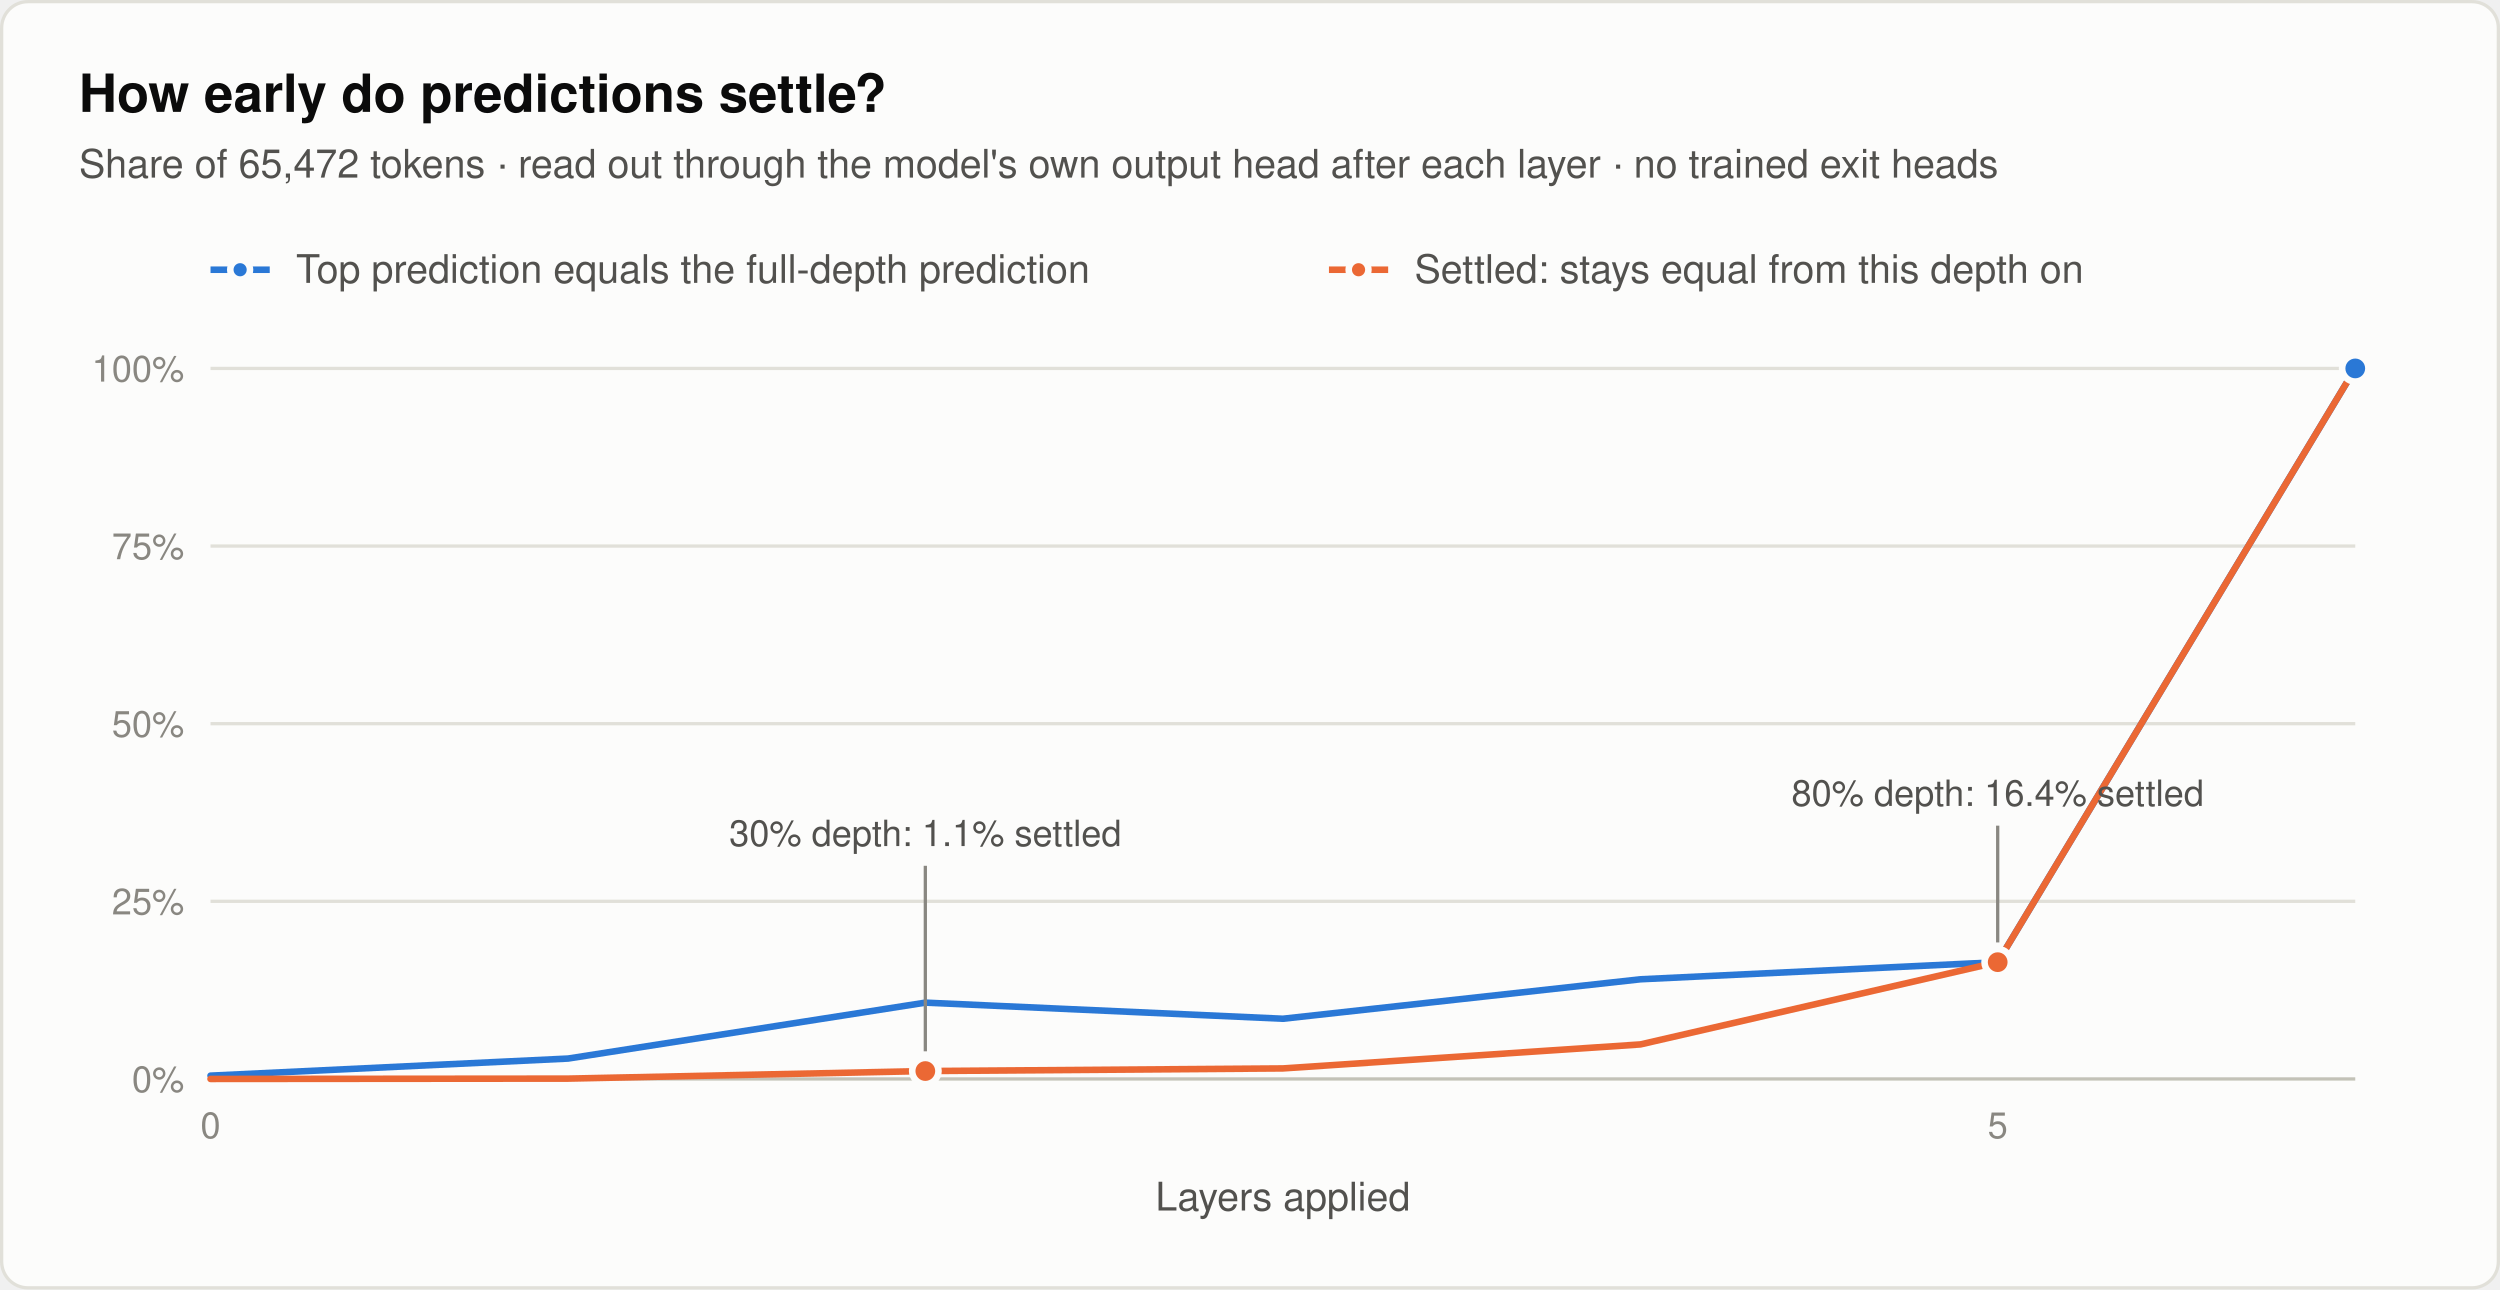
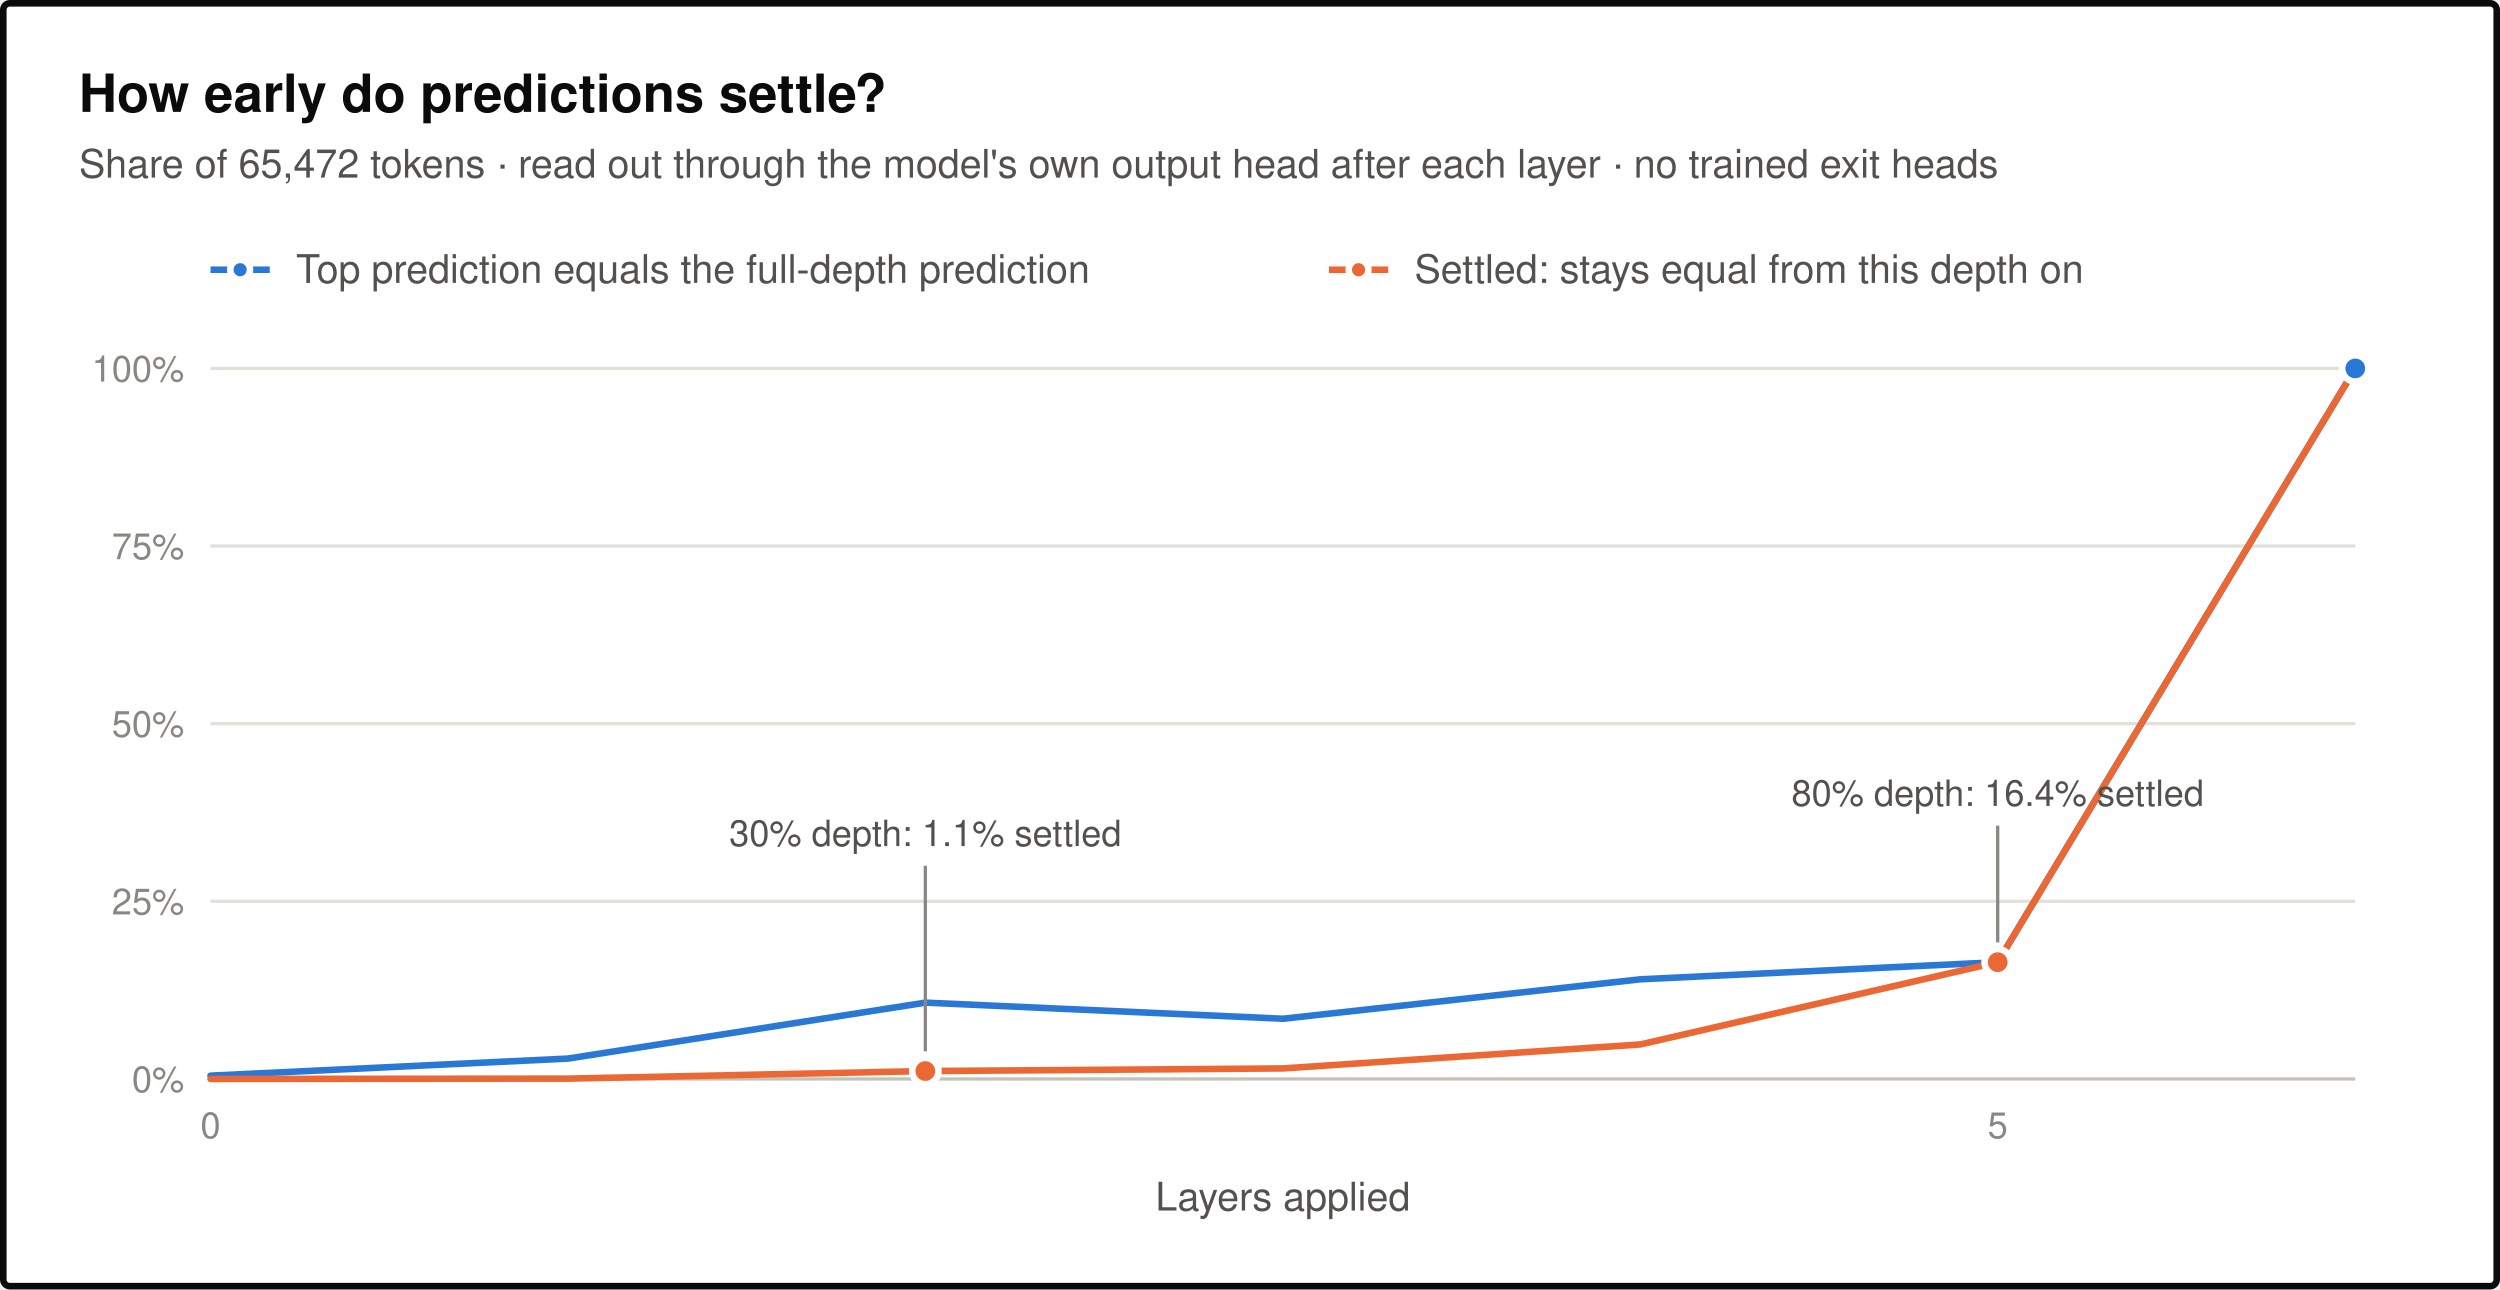
<svg xmlns="http://www.w3.org/2000/svg" viewBox="0 0 760 392" width="760" height="392" role="img" font-family="system-ui, -apple-system, &quot;Segoe UI&quot;, Helvetica, Arial, sans-serif">
-   <rect x="0.5" y="0.5" width="759" height="391" rx="8" fill="#fcfcfb" stroke="#e1e0d9" />
+   <rect x="1" y="1" width="758" height="390" rx="2" stroke-width="2" fill="#ffffff" stroke="#0b0b0b" />
  <text x="24.0" y="34.0" font-size="16" font-weight="600" fill="#0b0b0b" text-anchor="start">How early do predictions settle?</text>
  <text x="24.0" y="54.0" font-size="12" font-weight="400" fill="#52514e" text-anchor="start">Share of 65,472 tokens · read out through the model's own output head after each layer · no trained exit heads</text>
  <line x1="64.0" y1="82.0" x2="82.0" y2="82.0" stroke="#2a78d6" stroke-width="2" />
-   <circle cx="73.0" cy="82.0" r="3" fill="#2a78d6" stroke="#fcfcfb" stroke-width="2" />
+   <circle cx="73.0" cy="82.0" r="3" fill="#2a78d6" stroke="#ffffff" stroke-width="2" />
  <text x="90.0" y="86.0" font-size="12" font-weight="400" fill="#52514e" text-anchor="start">Top prediction equals the full-depth prediction</text>
  <line x1="404.0" y1="82.0" x2="422.0" y2="82.0" stroke="#eb6834" stroke-width="2" />
-   <circle cx="413.0" cy="82.0" r="3" fill="#eb6834" stroke="#fcfcfb" stroke-width="2" />
+   <circle cx="413.0" cy="82.0" r="3" fill="#eb6834" stroke="#ffffff" stroke-width="2" />
  <text x="430.0" y="86.0" font-size="12" font-weight="400" fill="#52514e" text-anchor="start">Settled: stays equal from this depth on</text>
  <line x1="64.0" y1="328.0" x2="716.0" y2="328.0" stroke="#c3c2b7" stroke-width="1" />
  <text x="56.0" y="332.0" font-size="11" font-weight="400" fill="#898781" text-anchor="end">0%</text>
  <line x1="64.0" y1="274.0" x2="716.0" y2="274.0" stroke="#e1e0d9" stroke-width="1" />
  <text x="56.0" y="278.0" font-size="11" font-weight="400" fill="#898781" text-anchor="end">25%</text>
  <line x1="64.0" y1="220.0" x2="716.0" y2="220.0" stroke="#e1e0d9" stroke-width="1" />
  <text x="56.0" y="224.0" font-size="11" font-weight="400" fill="#898781" text-anchor="end">50%</text>
  <line x1="64.0" y1="166.0" x2="716.0" y2="166.0" stroke="#e1e0d9" stroke-width="1" />
  <text x="56.0" y="170.0" font-size="11" font-weight="400" fill="#898781" text-anchor="end">75%</text>
  <line x1="64.0" y1="112.0" x2="716.0" y2="112.0" stroke="#e1e0d9" stroke-width="1" />
  <text x="56.0" y="116.0" font-size="11" font-weight="400" fill="#898781" text-anchor="end">100%</text>
  <text x="64.0" y="346.0" font-size="11" font-weight="400" fill="#898781" text-anchor="middle">0</text>
  <text x="607.3" y="346.0" font-size="11" font-weight="400" fill="#898781" text-anchor="middle">5</text>
  <text x="390.0" y="368.0" font-size="12" font-weight="400" fill="#52514e" text-anchor="middle">Layers applied</text>
  <polyline points="64.0,327.0 172.7,321.8 281.3,304.8 390.0,309.7 498.7,297.7 607.3,292.5 716.0,112.0" fill="none" stroke="#2a78d6" stroke-width="2" stroke-linejoin="round" stroke-linecap="round" />
  <polyline points="64.0,328.0 172.7,327.9 281.3,325.6 390.0,324.8 498.7,317.5 607.3,292.5 716.0,112.0" fill="none" stroke="#eb6834" stroke-width="2" stroke-linejoin="round" stroke-linecap="round" />
  <line x1="281.3" y1="263.2" x2="281.3" y2="319.6" stroke="#898781" stroke-width="1" />
-   <circle cx="281.3" cy="325.6" r="4" fill="#eb6834" stroke="#fcfcfb" stroke-width="2" />
+   <circle cx="281.3" cy="325.6" r="4" fill="#eb6834" stroke="#ffffff" stroke-width="2" />
  <text x="281.3" y="257.2" font-size="11" font-weight="400" fill="#52514e" text-anchor="middle">30% depth: 1.1% settled</text>
  <line x1="607.3" y1="251.0" x2="607.3" y2="286.5" stroke="#898781" stroke-width="1" />
-   <circle cx="607.3" cy="292.5" r="4" fill="#eb6834" stroke="#fcfcfb" stroke-width="2" />
+   <circle cx="607.3" cy="292.5" r="4" fill="#eb6834" stroke="#ffffff" stroke-width="2" />
  <text x="607.3" y="245.0" font-size="11" font-weight="400" fill="#52514e" text-anchor="middle">80% depth: 16.4% settled</text>
-   <circle cx="716.0" cy="112.0" r="4" fill="#2a78d6" stroke="#fcfcfb" stroke-width="2" />
+   <circle cx="716.0" cy="112.0" r="4" fill="#2a78d6" stroke="#ffffff" stroke-width="2" />
</svg>
